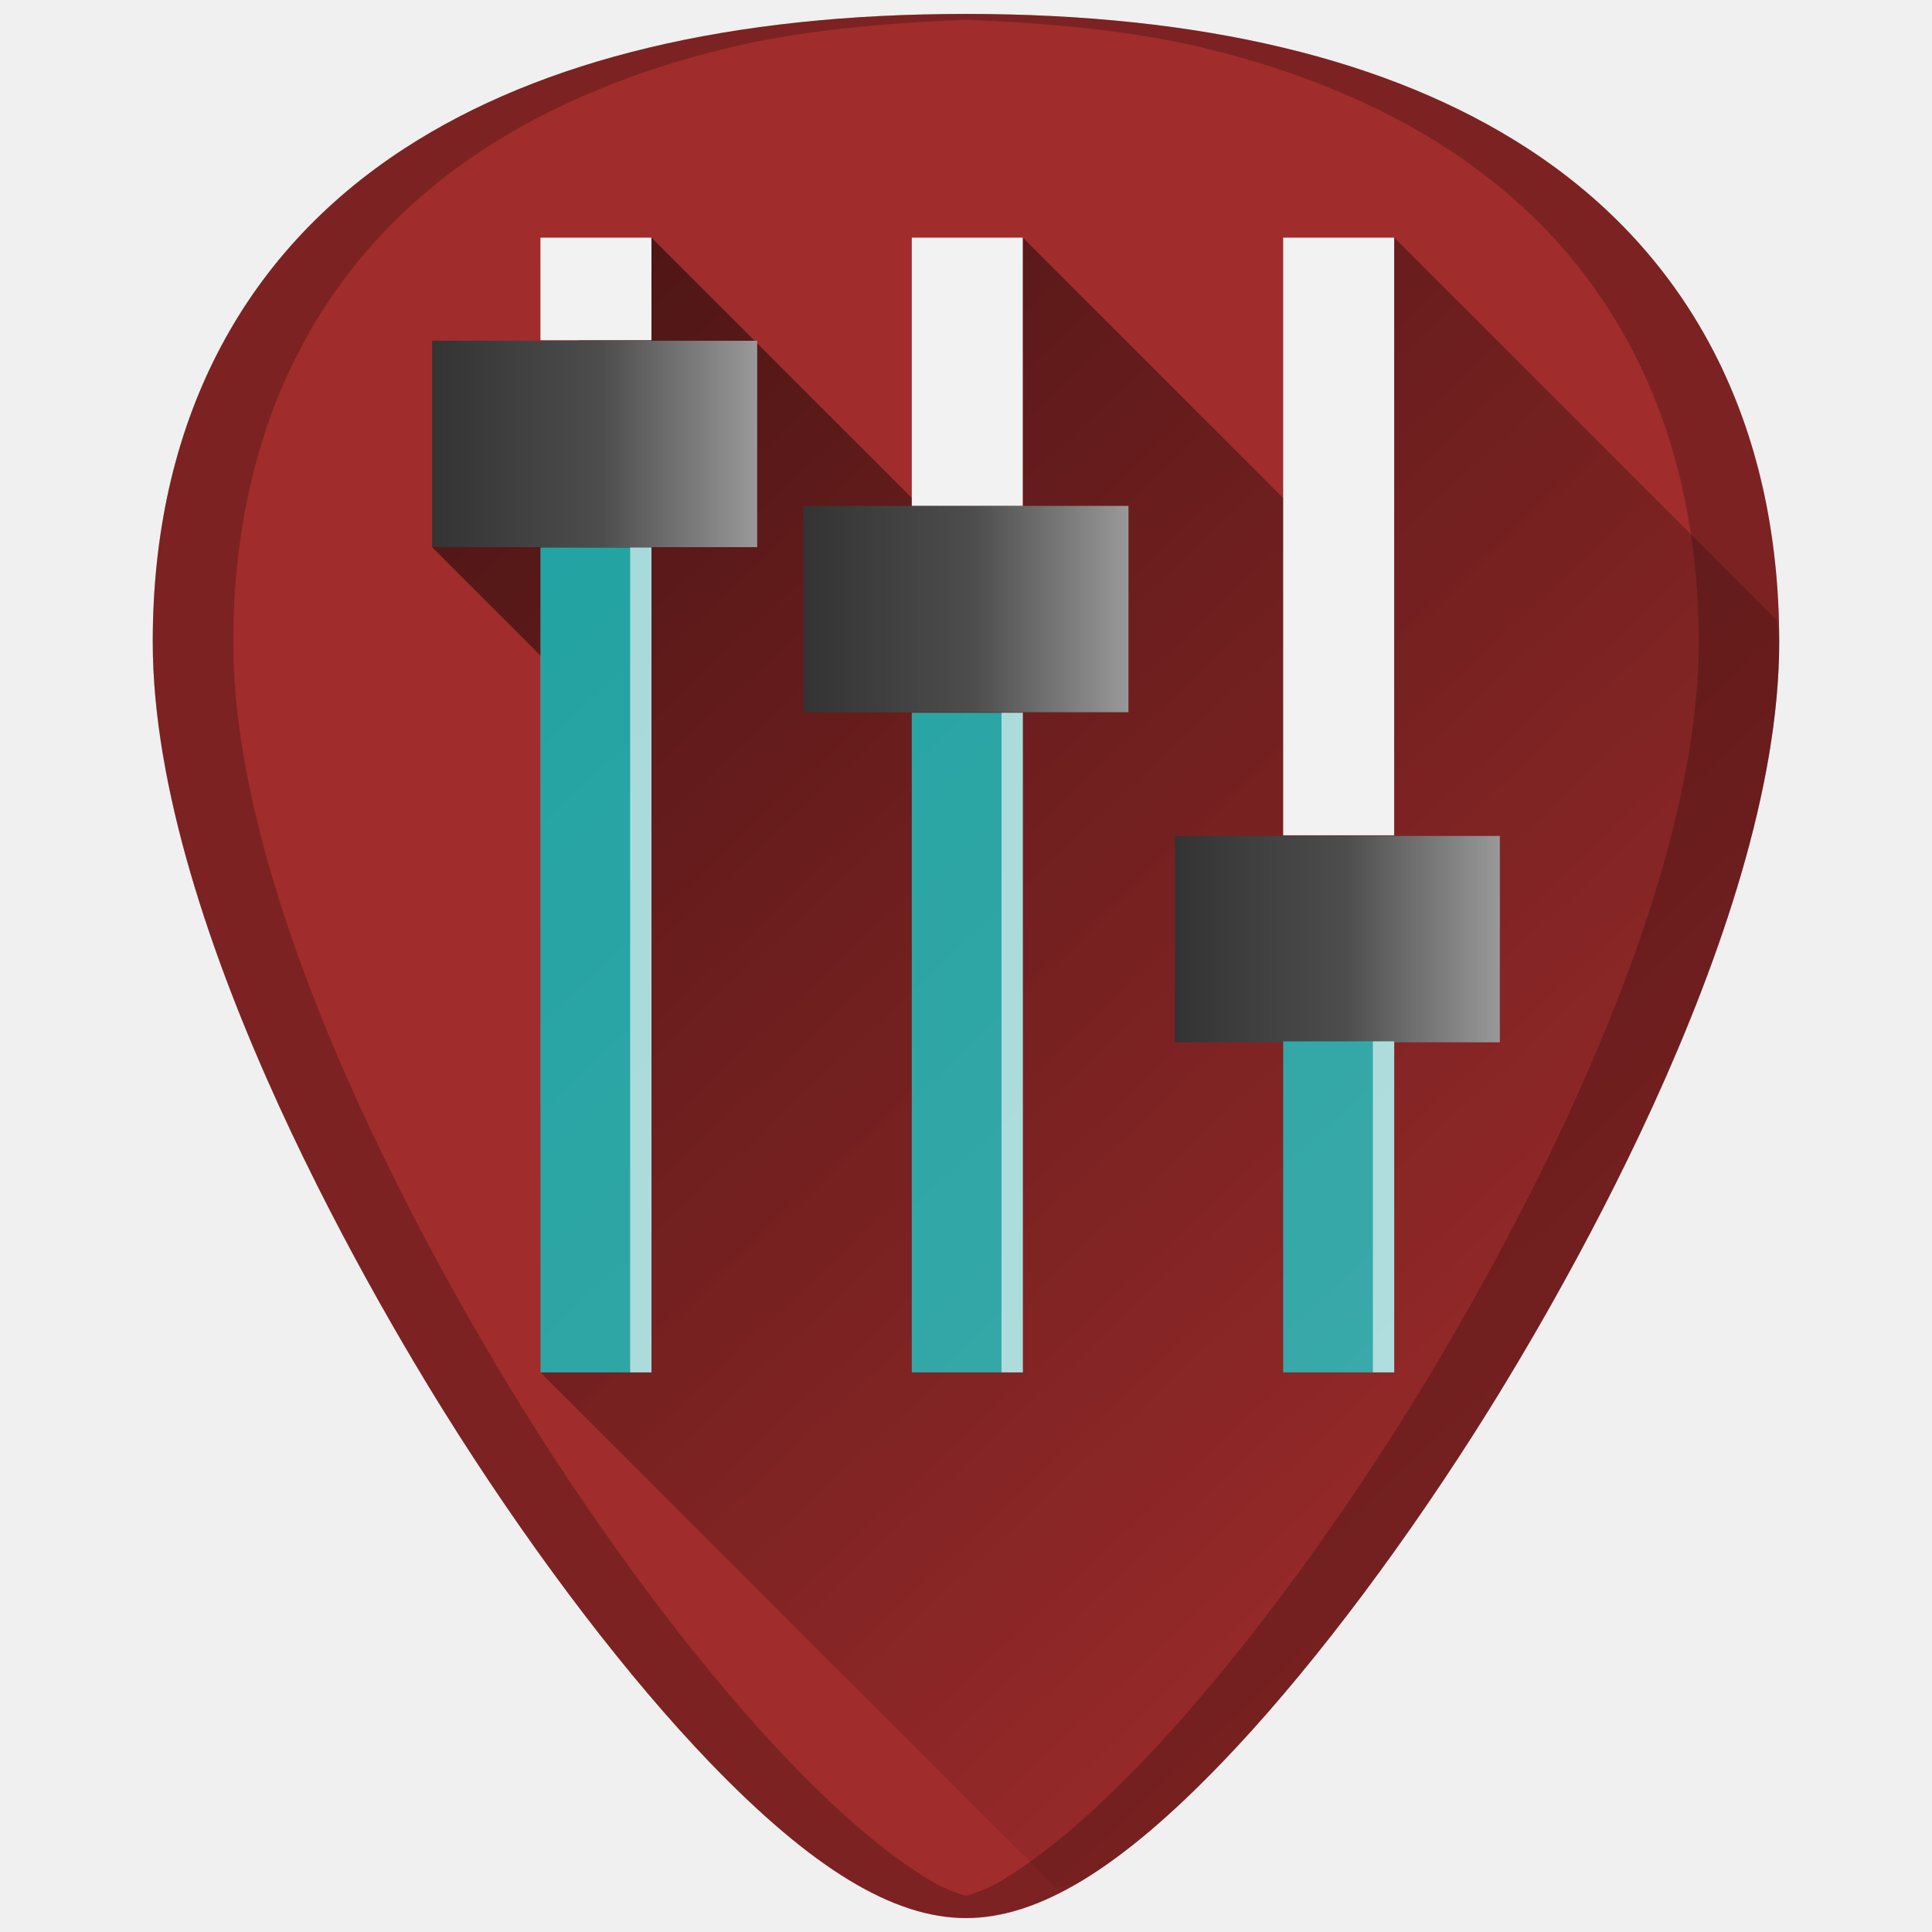
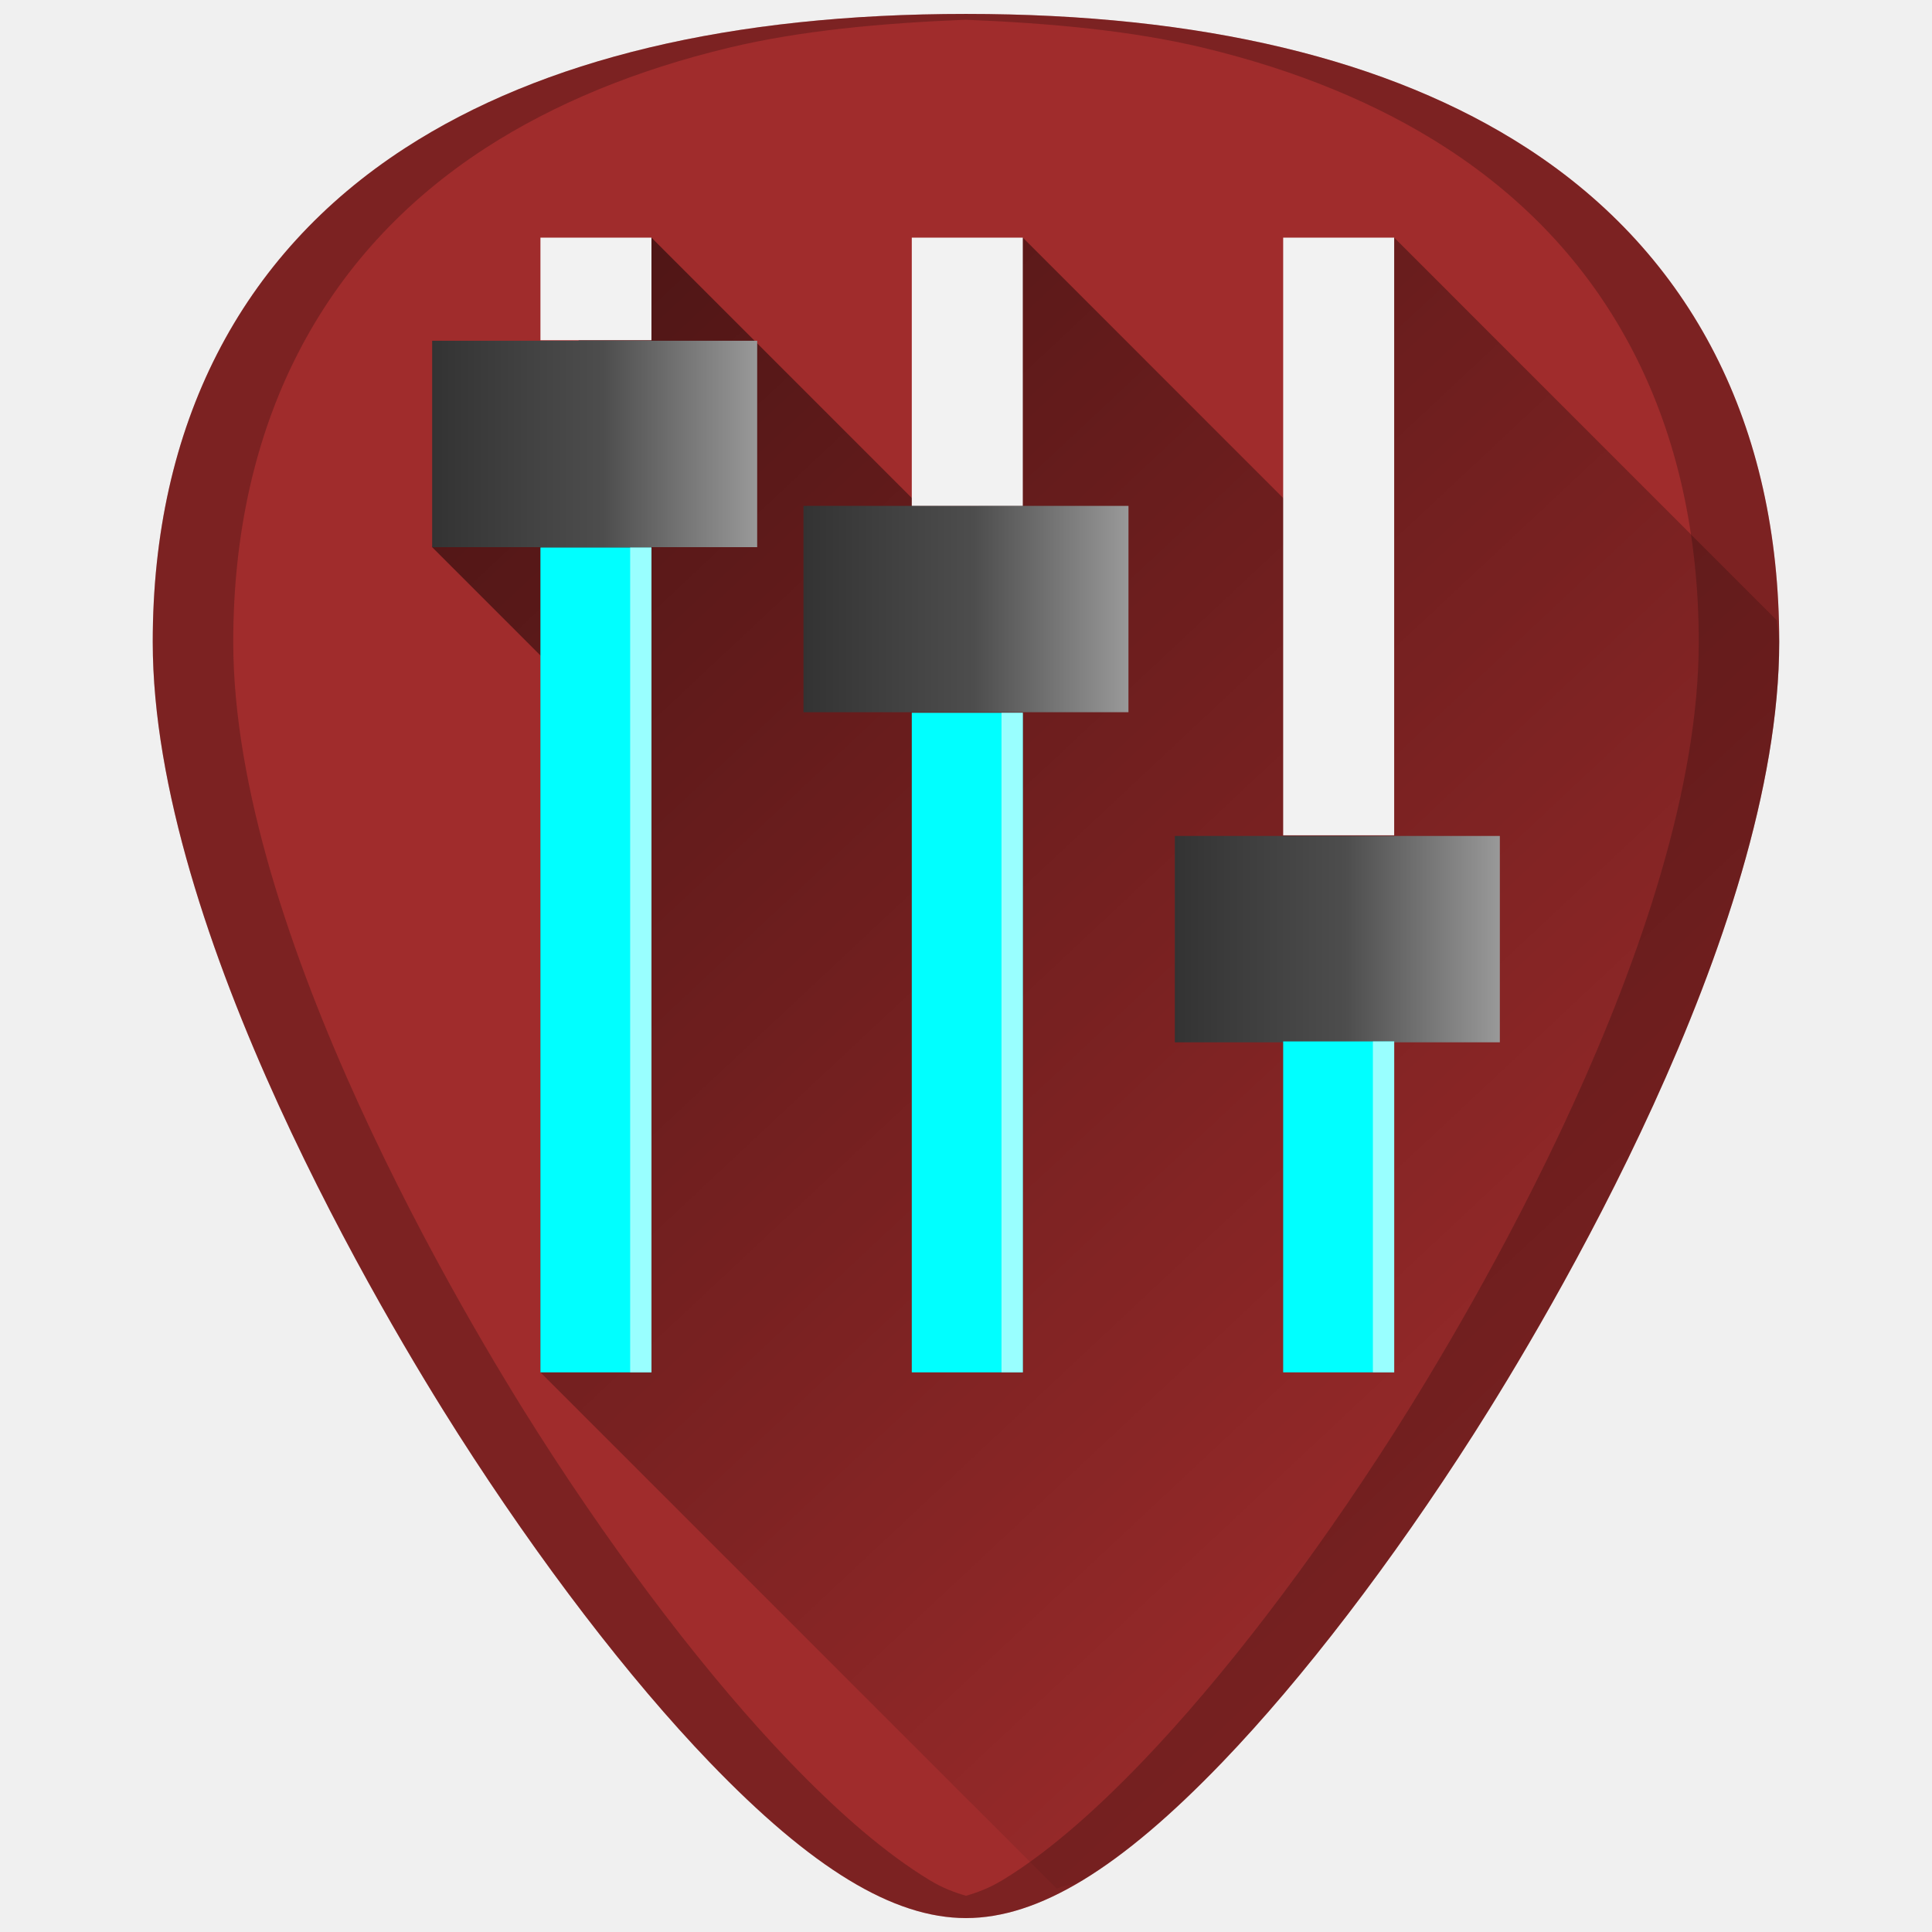
<svg xmlns="http://www.w3.org/2000/svg" xmlns:xlink="http://www.w3.org/1999/xlink" version="1.1" id="Capa_1" x="0px" y="0px" viewBox="0 0 48 48" xml:space="preserve" width="48" height="48">
  <defs id="defs39">
    <linearGradient id="linearGradient1148">
      <stop style="stop-color:#000000;stop-opacity:1;" offset="0" id="stop1144" />
      <stop style="stop-color:#000000;stop-opacity:0;" offset="1" id="stop1146" />
    </linearGradient>
    <linearGradient id="linearGradient942">
      <stop style="stop-color:#999999;stop-opacity:1" offset="0" id="stop938" />
      <stop id="stop946" offset="0.475" style="stop-color:#4d4d4d;stop-opacity:1" />
      <stop style="stop-color:#333333;stop-opacity:1" offset="1" id="stop940" />
    </linearGradient>
    <linearGradient x1="-83.757" y1="-7.838" x2="-92.223" y2="27.521" id="linearGradient5588" xlink:href="#linearGradient3202" gradientUnits="userSpaceOnUse" gradientTransform="matrix(0.5857566,-0.140767,0.1402401,0.5879573,74.30778,0.1578927)" />
    <linearGradient id="linearGradient3202">
      <stop id="stop3204" style="stop-color:white;stop-opacity:1" offset="0" />
      <stop id="stop3206" style="stop-color:#d3eefc;stop-opacity:1" offset="1" />
    </linearGradient>
    <clipPath clipPathUnits="userSpaceOnUse" id="clipPath847">
      <g id="use849">
        <path id="path853" d="M 14.07,6.475 V 32.667 h 2.5 V 6.475 Z m 8.571,0 V 32.667 h 2.5 V 6.475 Z m 8.573,0 V 32.667 h 2.5 V 6.475 Z" style="opacity:1;fill:#ffffff;fill-opacity:0.556;stroke:none;stroke-width:2.5;stroke-linecap:round;stroke-linejoin:bevel;stroke-miterlimit:4;stroke-dasharray:none;stroke-dashoffset:0;stroke-opacity:1" />
      </g>
    </clipPath>
    <linearGradient xlink:href="#linearGradient942" id="linearGradient948" x1="29.001" y1="22.519" x2="36.503" y2="22.519" gradientUnits="userSpaceOnUse" gradientTransform="rotate(-180,32.75195,22.51855)" />
    <linearGradient xlink:href="#linearGradient942" id="linearGradient948-9" x1="29.001" y1="22.519" x2="36.503" y2="22.519" gradientUnits="userSpaceOnUse" gradientTransform="matrix(-1.076359,0,0,-1.076359,50.02708,35.26784)" />
    <linearGradient xlink:href="#linearGradient942" id="linearGradient948-5" x1="29.001" y1="22.519" x2="36.503" y2="22.519" gradientUnits="userSpaceOnUse" gradientTransform="matrix(-1.076359,0,0,-1.076359,59.25181,39.36936)" />
    <linearGradient xlink:href="#linearGradient942" id="linearGradient948-1" x1="29.001" y1="22.519" x2="36.503" y2="22.519" gradientUnits="userSpaceOnUse" gradientTransform="matrix(-1.076359,0,0,-1.076359,68.47865,47.57029)" />
    <linearGradient xlink:href="#linearGradient1148" id="linearGradient1170" gradientUnits="userSpaceOnUse" x1="11.772" y1="4.778" x2="42.979" y2="38.096" />
  </defs>
  <g id="g6" transform="translate(0,-464)">
</g>
  <g id="g8" transform="translate(0,-464)">
</g>
  <g id="g10" transform="translate(0,-464)">
</g>
  <g id="g12" transform="translate(0,-464)">
</g>
  <g id="g14" transform="translate(0,-464)">
</g>
  <g id="g16" transform="translate(0,-464)">
</g>
  <g id="g18" transform="translate(0,-464)">
</g>
  <g id="g20" transform="translate(0,-464)">
</g>
  <g id="g22" transform="translate(0,-464)">
</g>
  <g id="g24" transform="translate(0,-464)">
</g>
  <g id="g26" transform="translate(0,-464)">
</g>
  <g id="g28" transform="translate(0,-464)">
</g>
  <g id="g30" transform="translate(0,-464)">
</g>
  <g id="g32" transform="translate(0,-464)">
</g>
  <g id="g34" transform="translate(0,-464)">
</g>
-   <g id="g1199">
+   <g id="g894">
    <path id="path897" d="m 24.001,0.346 c -5.833,0 -10.522,1.12 -13.936,3.332 -4.101,2.657 -6.27,6.902 -6.27,12.271 0,7.227 5.806,16.885 7.586,19.674 2.032,3.183 4.25,6.08 6.246,8.156 2.542,2.644 4.568,3.875 6.373,3.875 1.805,0 3.829,-1.231 6.371,-3.875 1.996,-2.076 4.214,-4.973 6.246,-8.156 C 38.398,32.835 44.204,23.176 44.204,15.949 44.204,10.579 42.038,6.335 37.937,3.678 34.523,1.466 29.834,0.346 24.001,0.346 Z" style="fill:#a02c2c;stroke-width:0.092" />
-     <path id="path1142" d="m 26.254,46.922 c 0.228,-0.111 0.42,-0.069 0.656,-0.213 1.049,-0.638 2.19,-1.607 3.461,-2.93 1.996,-2.076 4.214,-4.973 6.246,-8.156 0.89,-1.394 2.787,-4.505 4.461,-8.172 0.837,-1.833 1.619,-3.806 2.191,-5.771 0.572,-1.965 0.934,-3.924 0.934,-5.73 3e-6,-0.189 -0.051,-0.351 -0.057,-0.537 L 34.639,5.904 32.576,13.07 25.412,5.904 24.105,13.824 16.186,5.904 10.736,13.594 l 2.705,2.705 -0.014,17.797 z" style="fill:url(#linearGradient1170);fill-opacity:1;stroke:none;stroke-width:1px;stroke-linecap:butt;stroke-linejoin:miter;stroke-opacity:1;opacity:0.55" />
+     <path id="path1142" d="m 26.254,46.922 c 0.228,-0.111 0.42,-0.069 0.656,-0.213 1.049,-0.638 2.19,-1.607 3.461,-2.93 1.996,-2.076 4.214,-4.973 6.246,-8.156 0.89,-1.394 2.787,-4.505 4.461,-8.172 0.837,-1.833 1.619,-3.806 2.191,-5.771 0.572,-1.965 0.934,-3.924 0.934,-5.73 3e-6,-0.189 -0.051,-0.351 -0.057,-0.537 L 34.639,5.904 32.576,13.07 25.412,5.904 24.105,13.824 16.186,5.904 10.736,13.594 l 2.705,2.705 -0.014,17.797 z" style="opacity:0.55;fill:url(#linearGradient1170);fill-opacity:1;stroke:none;stroke-width:1px;stroke-linecap:butt;stroke-linejoin:miter;stroke-opacity:1" />
    <path id="path2" d="m 37.263,25.896 h -8.075 v -5.127 h 8.075 z" style="fill:url(#linearGradient948-1);fill-opacity:1;stroke-width:0.099" />
-     <rect ry="0" y="13.602" x="13.427" height="20.494" width="2.758" id="rect873" style="opacity:0.6;fill:#00ffff;fill-opacity:1;stroke:none;stroke-width:8.753;stroke-linecap:butt;stroke-linejoin:round;stroke-miterlimit:4;stroke-dasharray:none;stroke-dashoffset:0;stroke-opacity:1;paint-order:markers fill stroke" />
-     <rect ry="0" y="17.709" x="22.653" height="16.387" width="2.758" id="rect873-5" style="opacity:0.6;fill:#00ffff;fill-opacity:1;stroke:none;stroke-width:7.827;stroke-linecap:butt;stroke-linejoin:round;stroke-miterlimit:4;stroke-dasharray:none;stroke-dashoffset:0;stroke-opacity:1;paint-order:markers fill stroke" />
-     <rect ry="0" y="25.874" x="31.88" height="8.222" width="2.758" id="rect873-5-3" style="opacity:0.6;fill:#00ffff;fill-opacity:1;stroke:none;stroke-width:5.544;stroke-linecap:butt;stroke-linejoin:round;stroke-miterlimit:4;stroke-dasharray:none;stroke-dashoffset:0;stroke-opacity:1;paint-order:markers fill stroke" />
+     <rect ry="0" y="13.602" x="13.427" height="20.494" width="2.758" id="rect873" style="opacity:1;fill:#00ffff;fill-opacity:1;stroke:none;stroke-width:8.753;stroke-linecap:butt;stroke-linejoin:round;stroke-miterlimit:4;stroke-dasharray:none;stroke-dashoffset:0;stroke-opacity:1;paint-order:markers fill stroke" />
+     <rect ry="0" y="17.709" x="22.653" height="16.387" width="2.758" id="rect873-5" style="opacity:1;fill:#00ffff;fill-opacity:1;stroke:none;stroke-width:7.827;stroke-linecap:butt;stroke-linejoin:round;stroke-miterlimit:4;stroke-dasharray:none;stroke-dashoffset:0;stroke-opacity:1;paint-order:markers fill stroke" />
+     <rect ry="0" y="25.874" x="31.88" height="8.222" width="2.758" id="rect873-5-3" style="opacity:1;fill:#00ffff;fill-opacity:1;stroke:none;stroke-width:5.544;stroke-linecap:butt;stroke-linejoin:round;stroke-miterlimit:4;stroke-dasharray:none;stroke-dashoffset:0;stroke-opacity:1;paint-order:markers fill stroke" />
    <rect ry="0" y="5.904" x="31.88" height="14.849" width="2.758" id="rect873-5-3-5" style="opacity:1;fill:#f2f2f2;fill-opacity:1;stroke:none;stroke-width:7.451;stroke-linecap:butt;stroke-linejoin:round;stroke-miterlimit:4;stroke-dasharray:none;stroke-dashoffset:0;stroke-opacity:1;paint-order:markers fill stroke" />
    <rect ry="0" y="5.904" x="22.653" height="6.668" width="2.758" id="rect873-5-3-5-6" style="opacity:1;fill:#f2f2f2;fill-opacity:1;stroke:none;stroke-width:4.993;stroke-linecap:butt;stroke-linejoin:round;stroke-miterlimit:4;stroke-dasharray:none;stroke-dashoffset:0;stroke-opacity:1;paint-order:markers fill stroke" />
    <rect ry="0" y="5.904" x="13.427" height="2.549" width="2.758" id="rect873-5-3-5-6-2" style="opacity:1;fill:#f2f2f2;fill-opacity:1;stroke:none;stroke-width:3.087;stroke-linecap:butt;stroke-linejoin:round;stroke-miterlimit:4;stroke-dasharray:none;stroke-dashoffset:0;stroke-opacity:1;paint-order:markers fill stroke" />
    <path id="path2-2" d="M 28.036,17.695 H 19.962 v -5.127 h 8.075 z" style="fill:url(#linearGradient948-5);fill-opacity:1;stroke-width:0.099" />
    <path id="path2-0" d="M 18.812,13.594 H 10.737 V 8.466 h 8.075 z" style="fill:url(#linearGradient948-9);fill-opacity:1;stroke-width:0.099" />
    <rect ry="0" y="13.602" x="15.656" height="20.494" width="0.53" id="rect873-9" style="opacity:0.6;fill:#ffffff;fill-opacity:1;stroke:none;stroke-width:3.836;stroke-linecap:butt;stroke-linejoin:round;stroke-miterlimit:4;stroke-dasharray:none;stroke-dashoffset:0;stroke-opacity:1;paint-order:markers fill stroke" />
    <rect ry="0" y="17.709" x="24.882" height="16.387" width="0.53" id="rect873-5-36" style="opacity:0.6;fill:#ffffff;fill-opacity:1;stroke:none;stroke-width:3.43;stroke-linecap:butt;stroke-linejoin:round;stroke-miterlimit:4;stroke-dasharray:none;stroke-dashoffset:0;stroke-opacity:1;paint-order:markers fill stroke" />
    <rect ry="0" y="25.874" x="34.109" height="8.222" width="0.53" id="rect873-5-3-0" style="opacity:0.6;fill:#ffffff;fill-opacity:1;stroke:none;stroke-width:2.429;stroke-linecap:butt;stroke-linejoin:round;stroke-miterlimit:4;stroke-dasharray:none;stroke-dashoffset:0;stroke-opacity:1;paint-order:markers fill stroke" />
    <path id="path833-1" d="m 24,0.346 c -5.833,0 -10.522,1.12 -13.936,3.332 -4.101,2.657 -6.27,6.902 -6.27,12.271 0,7.227 5.806,16.885 7.586,19.674 2.032,3.183 4.25,6.08 6.246,8.156 2.542,2.644 4.568,3.875 6.373,3.875 1.805,0 3.829,-1.231 6.371,-3.875 1.996,-2.076 4.214,-4.973 6.246,-8.156 1.78,-2.788 7.588,-12.447 7.588,-19.674 9e-5,-5.37 -2.168,-9.614 -6.27,-12.271 C 34.522,1.466 29.833,0.346 24,0.346 Z m 0,0.145 c 2.113,0.085 4.121,0.272 5.877,0.691 1.164,0.278 2.251,0.627 3.262,1.043 1.011,0.416 1.944,0.9 2.797,1.453 1.025,0.664 1.931,1.428 2.711,2.283 0.78,0.856 1.434,1.804 1.961,2.836 0.527,1.032 0.926,2.149 1.193,3.344 0.267,1.195 0.404,2.466 0.404,3.809 0,1.807 -0.363,3.765 -0.936,5.73 -0.572,1.965 -1.354,3.938 -2.191,5.771 -1.674,3.667 -3.571,6.778 -4.461,8.172 -2.032,3.183 -4.25,6.08 -6.246,8.156 -1.271,1.322 -2.412,2.291 -3.461,2.93 C 24.591,46.903 24.292,47.016 24,47.1 23.709,47.016 23.41,46.903 23.092,46.709 22.042,46.071 20.898,45.101 19.627,43.779 17.631,41.703 15.413,38.806 13.381,35.623 12.491,34.229 10.596,31.118 8.922,27.451 8.085,25.618 7.303,23.645 6.73,21.68 6.158,19.714 5.795,17.756 5.795,15.949 c 0,-1.342 0.137,-2.614 0.404,-3.809 C 6.467,10.946 6.865,9.829 7.393,8.797 7.92,7.765 8.575,6.816 9.355,5.961 10.135,5.105 11.039,4.342 12.064,3.678 12.918,3.125 13.853,2.641 14.863,2.225 15.874,1.809 16.961,1.46 18.125,1.182 19.881,0.762 21.888,0.575 24,0.49 Z" style="opacity:0.3;fill:#280b0b;stroke-width:0.092" />
  </g>
</svg>
